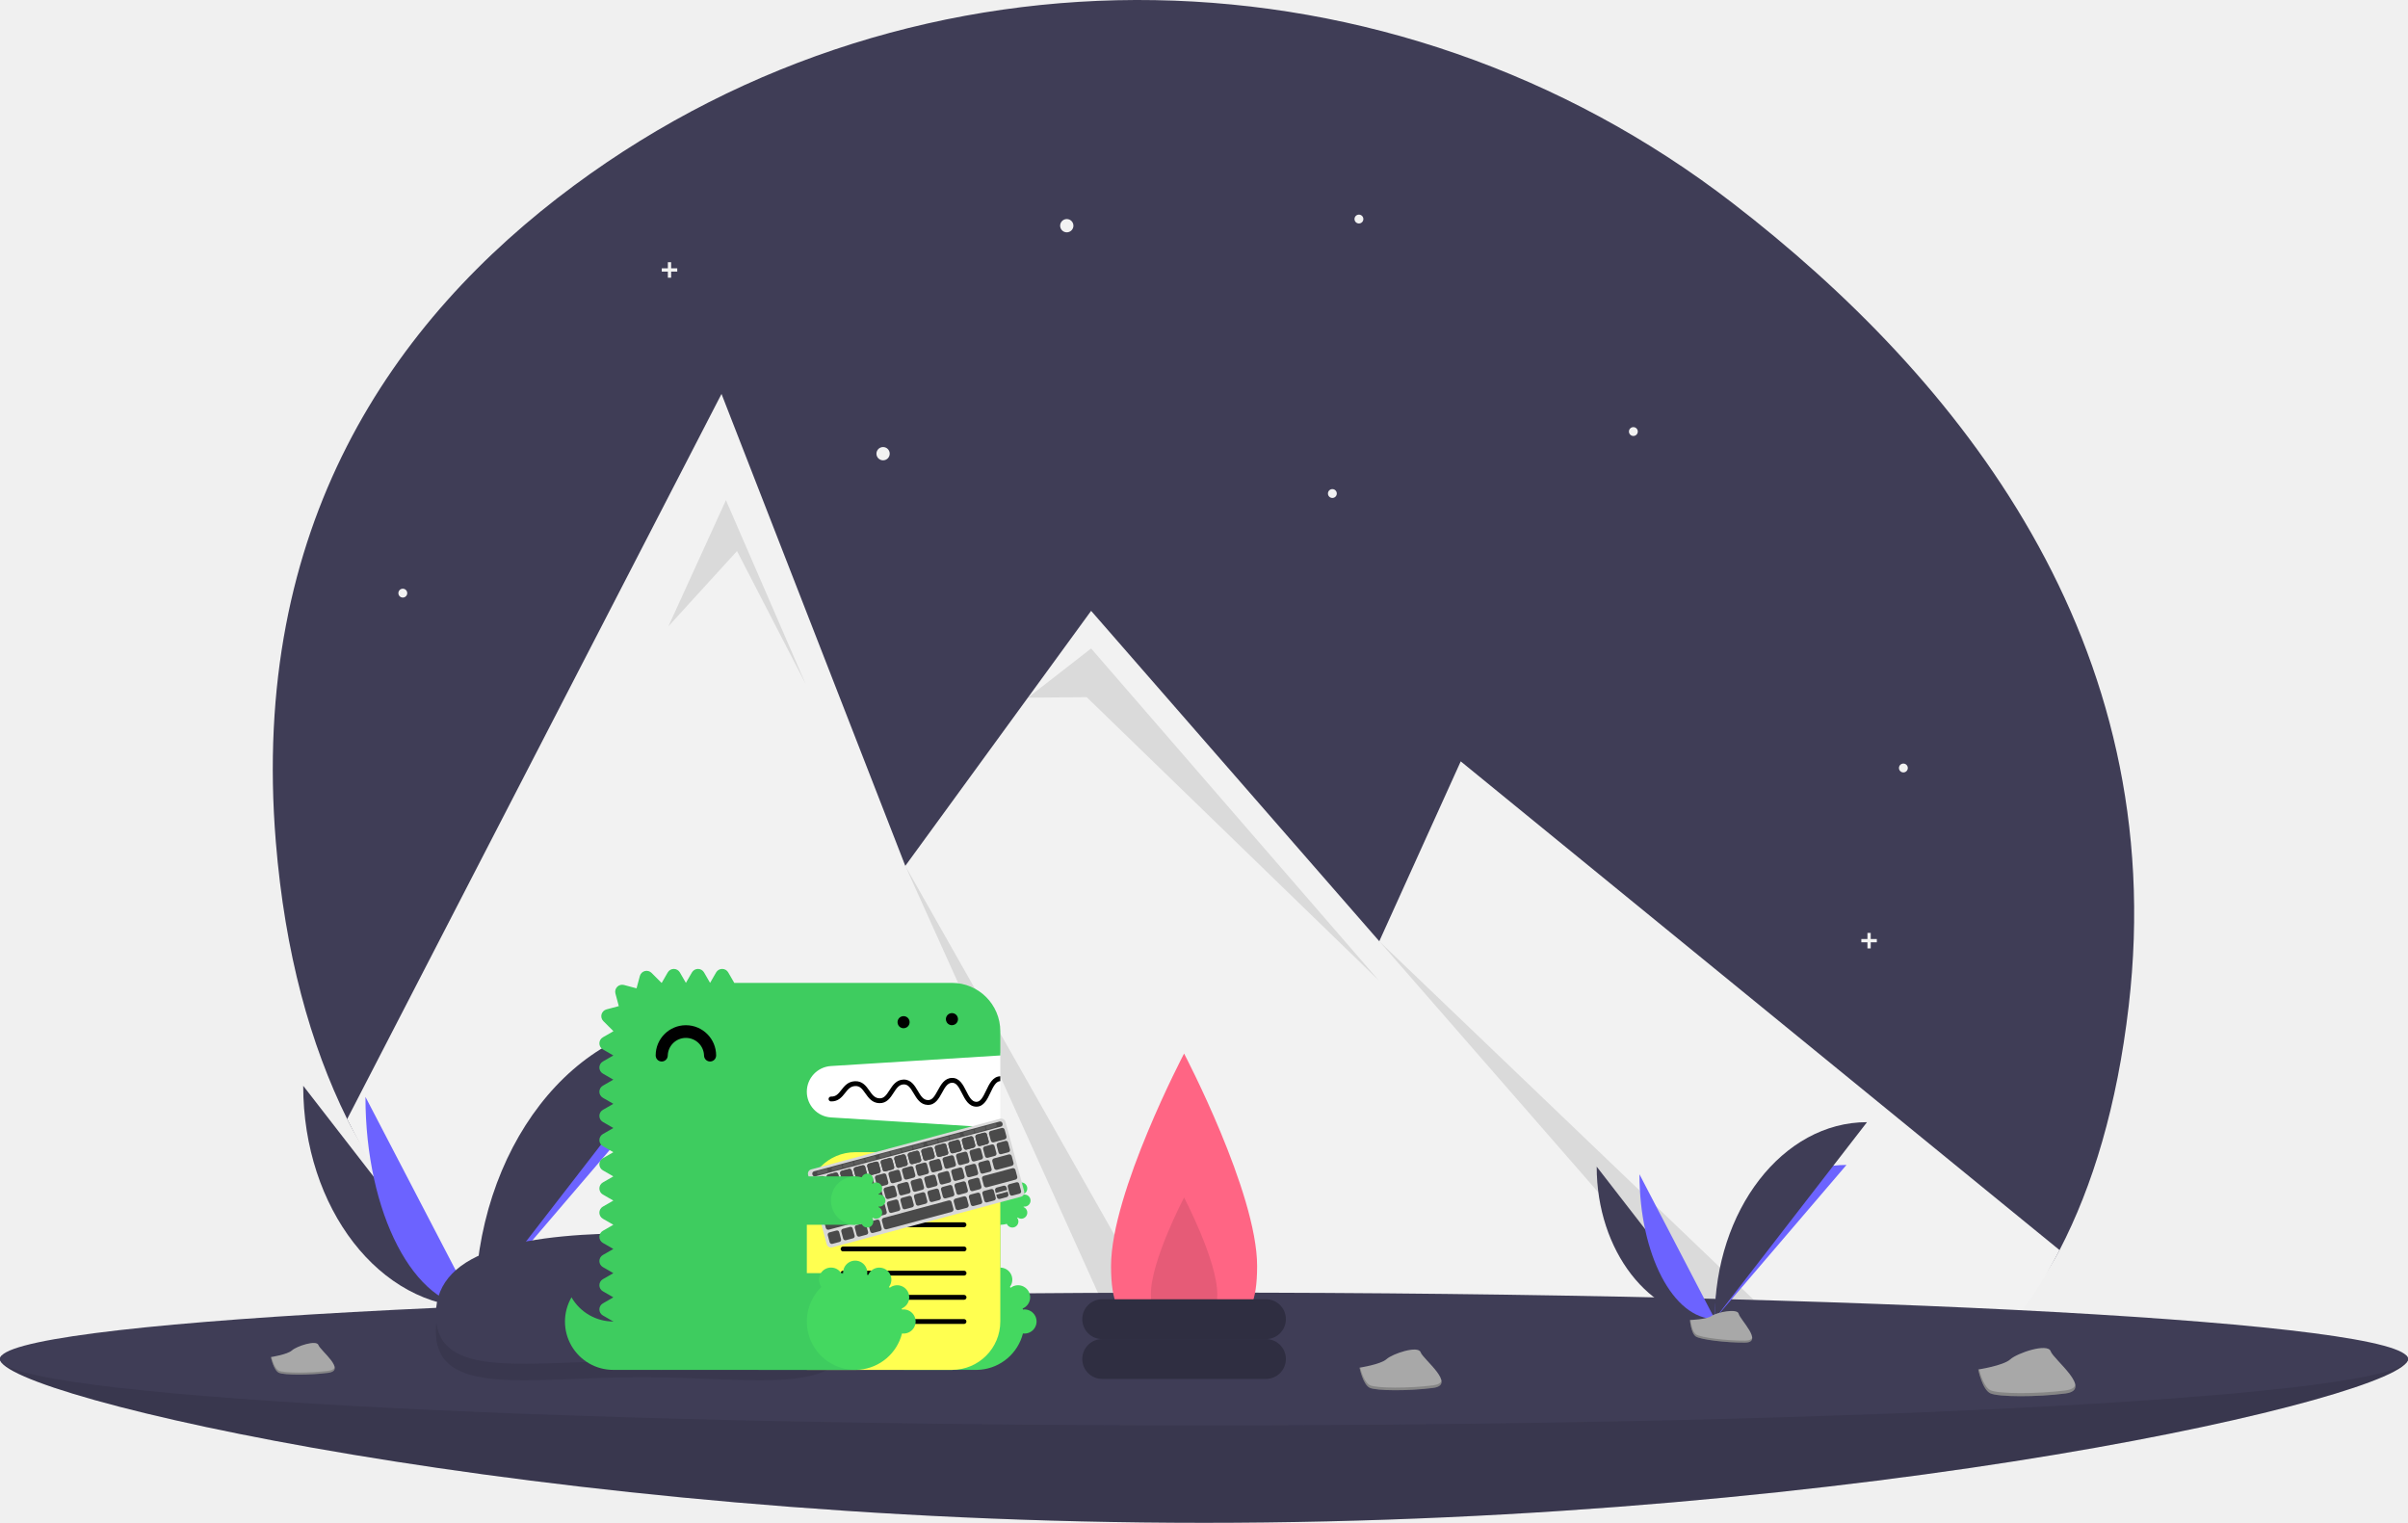
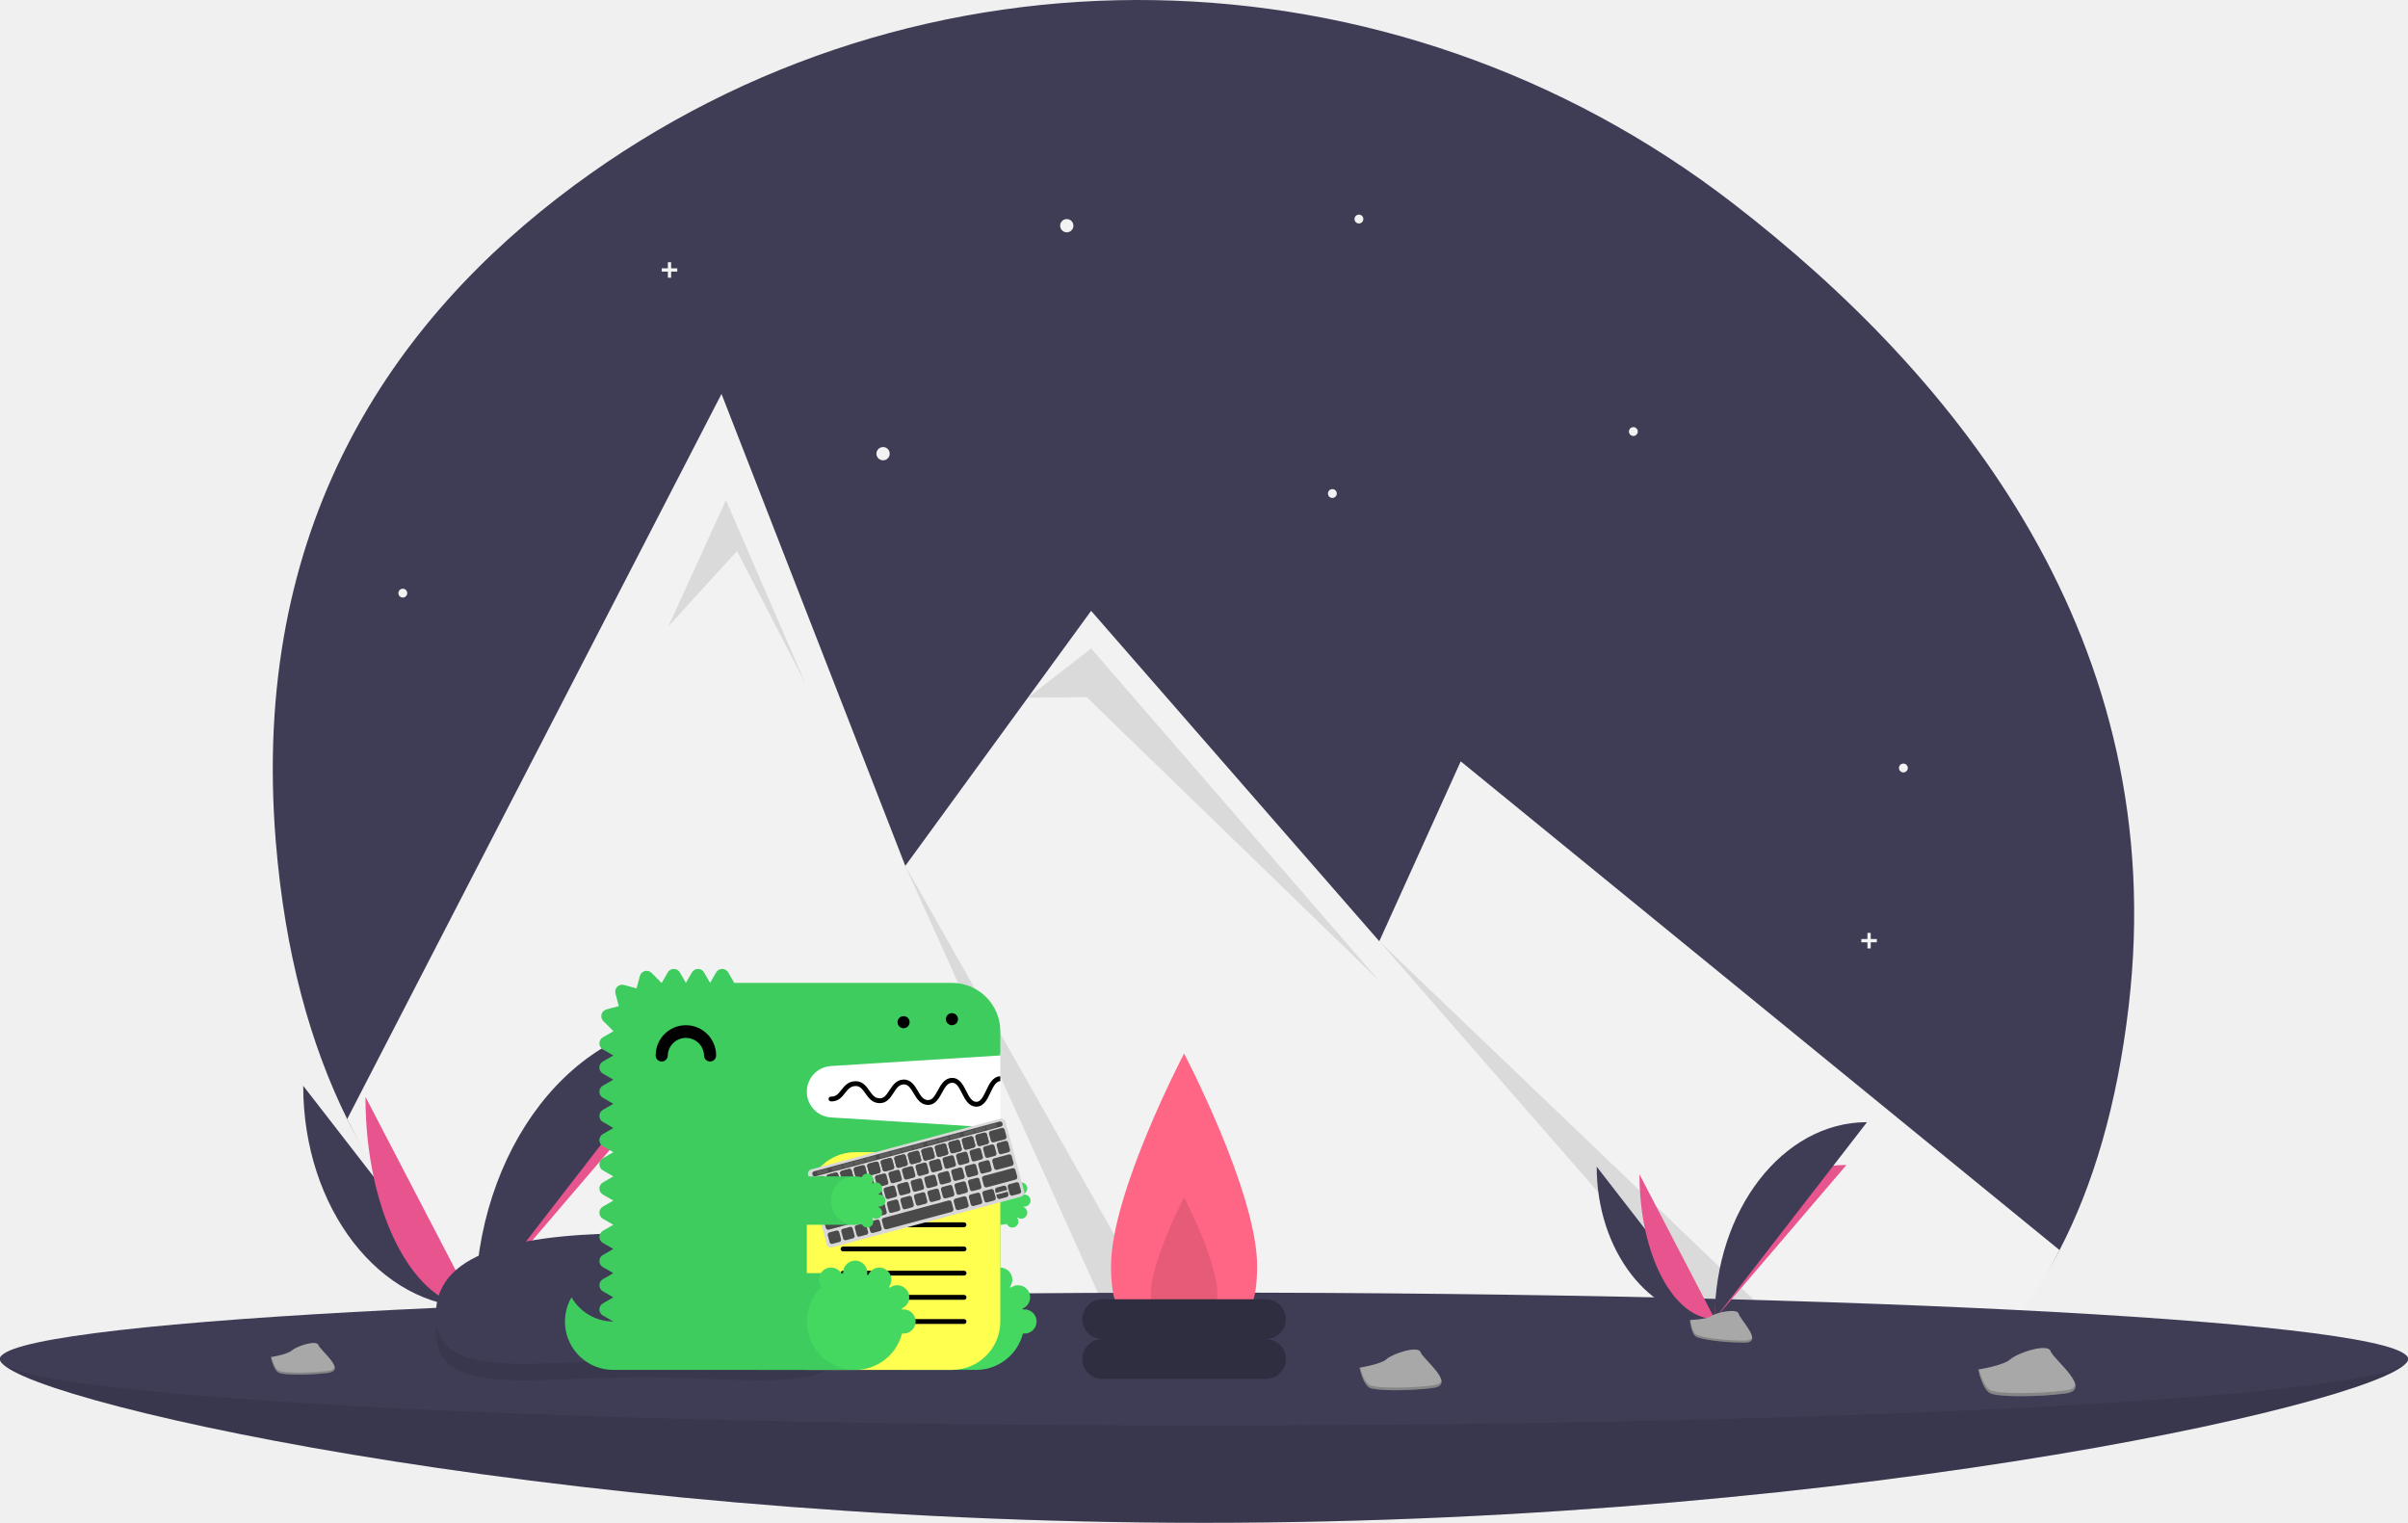
<svg xmlns="http://www.w3.org/2000/svg" width="1088" height="687.962" viewBox="0 0 1088 687.962">
  <g id="Group_12" data-name="Group 12" transform="translate(-57 -56)">
    <g id="Group_11" data-name="Group 11" transform="translate(57 56)">
      <path id="Path_83" data-name="Path 83" d="M1017.81,560.461c-5.27,45.15-16.22,81.4-31.25,110.31-20,38.52-54.21,54.04-84.77,70.28a193.275,193.275,0,0,1-27.46,11.94c-55.61,19.3-117.85,14.18-166.74,3.99a657.282,657.282,0,0,0-104.09-13.16q-14.97-.675-29.97-.67c-15.42.02-293.07,5.29-360.67-131.57-16.69-33.76-28.13-75-32.24-125.27-11.63-142.12,52.29-235.46,134.74-296.47,155.97-115.41,369.76-110.57,523.43,7.88C941.15,276.621,1036.99,396.031,1017.81,560.461Z" transform="translate(-56 -106.019)" fill="#3f3d56" />
      <path id="Path_84" data-name="Path 84" d="M986.56,670.771c-20,38.52-47.21,64.04-77.77,80.28a193.272,193.272,0,0,1-27.46,11.94c-55.61,19.3-117.85,14.18-166.74,3.99a657.3,657.3,0,0,0-104.09-13.16q-14.97-.675-29.97-.67-23.13.03-46.25,1.72c-100.17,7.36-253.82-6.43-321.42-143.29L382,283.981,444.95,445.6l20.09,51.59,55.37-75.98L549,381.981l130.2,149.27,36.8-81.27L970.78,657.9l14.21,11.59Z" transform="translate(-56 -106.019)" fill="#f2f2f2" />
      <path id="Path_85" data-name="Path 85" d="M302,282.962l26-57,36,83-31-60Z" opacity="0.1" />
      <path id="Path_86" data-name="Path 86" d="M610.5,753.821q-14.97-.675-29.97-.67L465.04,497.191Z" transform="translate(-56 -106.019)" opacity="0.1" />
      <path id="Path_87" data-name="Path 87" d="M464.411,315.191,493,292.962l130,150-132-128Z" opacity="0.1" />
      <path id="Path_88" data-name="Path 88" d="M908.79,751.051a193.265,193.265,0,0,1-27.46,11.94L679.2,531.251Z" transform="translate(-56 -106.019)" opacity="0.1" />
      <circle id="Ellipse_11" data-name="Ellipse 11" cx="3" cy="3" r="3" transform="translate(479 98.962)" fill="#f2f2f2" />
      <circle id="Ellipse_12" data-name="Ellipse 12" cx="3" cy="3" r="3" transform="translate(396 201.962)" fill="#f2f2f2" />
      <circle id="Ellipse_13" data-name="Ellipse 13" cx="2" cy="2" r="2" transform="translate(600 220.962)" fill="#f2f2f2" />
      <circle id="Ellipse_14" data-name="Ellipse 14" cx="2" cy="2" r="2" transform="translate(180 265.962)" fill="#f2f2f2" />
      <circle id="Ellipse_15" data-name="Ellipse 15" cx="2" cy="2" r="2" transform="translate(612 96.962)" fill="#f2f2f2" />
      <circle id="Ellipse_16" data-name="Ellipse 16" cx="2" cy="2" r="2" transform="translate(736 192.962)" fill="#f2f2f2" />
      <circle id="Ellipse_17" data-name="Ellipse 17" cx="2" cy="2" r="2" transform="translate(858 344.962)" fill="#f2f2f2" />
      <path id="Path_89" data-name="Path 89" d="M306,121.222h-2.76v-2.76h-1.48v2.76H299V122.7h2.76v2.759h1.48V122.7H306Z" fill="#f2f2f2" />
      <path id="Path_90" data-name="Path 90" d="M848,424.222h-2.76v-2.76h-1.48v2.76H841V425.7h2.76v2.759h1.48V425.7H848Z" fill="#f2f2f2" />
      <path id="Path_91" data-name="Path 91" d="M1144,719.981c0,16.569-243.557,74-544,74s-544-57.431-544-74,243.557,14,544,14S1144,703.413,1144,719.981Z" transform="translate(-56 -106.019)" fill="#3f3d56" />
      <path id="Path_92" data-name="Path 92" d="M1144,719.981c0,16.569-243.557,74-544,74s-544-57.431-544-74,243.557,14,544,14S1144,703.413,1144,719.981Z" transform="translate(-56 -106.019)" opacity="0.1" />
      <ellipse id="Ellipse_18" data-name="Ellipse 18" cx="544" cy="30" rx="544" ry="30" transform="translate(0 583.962)" fill="#3f3d56" />
      <path id="Path_93" data-name="Path 93" d="M624,677.981c0,33.137-14.775,24-33,24s-33,9.137-33-24,33-96,33-96S624,644.844,624,677.981Z" transform="translate(-56 -106.019)" fill="#ff6584" />
      <path id="Path_94" data-name="Path 94" d="M606,690.66c0,15.062-6.716,10.909-15,10.909s-15,4.153-15-10.909,15-43.636,15-43.636S606,675.6,606,690.66Z" transform="translate(-56 -106.019)" opacity="0.1" />
      <rect id="Rectangle_97" data-name="Rectangle 97" width="92" height="18" rx="9" transform="translate(489 604.962)" fill="#2f2e41" />
      <rect id="Rectangle_98" data-name="Rectangle 98" width="92" height="18" rx="9" transform="translate(489 586.962)" fill="#2f2e41" />
      <path id="Path_95" data-name="Path 95" d="M193,596.547c0,55.343,34.719,100.126,77.626,100.126" transform="translate(-56 -106.019)" fill="#3f3d56" />
-       <path id="Path_96" data-name="Path 96" d="M270.626,696.673c0-55.965,38.745-101.251,86.626-101.251" transform="translate(-56 -106.019)" fill="#6c63ff" />
-       <path id="Path_97" data-name="Path 97" d="M221.125,601.564c0,52.57,22.14,95.109,49.5,95.109" transform="translate(-56 -106.019)" fill="#6c63ff" />
+       <path id="Path_96" data-name="Path 96" d="M270.626,696.673c0-55.965,38.745-101.251,86.626-101.251" transform="translate(-56 -106.019)" fill="#e8548d" />
+       <path id="Path_97" data-name="Path 97" d="M221.125,601.564c0,52.57,22.14,95.109,49.5,95.109" transform="translate(-56 -106.019)" fill="#e8548d" />
      <path id="Path_98" data-name="Path 98" d="M270.626,696.673c0-71.511,44.783-129.377,100.126-129.377" transform="translate(-56 -106.019)" fill="#3f3d56" />
      <path id="Path_99" data-name="Path 99" d="M254.3,697.379s11.009-.339,14.326-2.7,16.934-5.183,17.757-1.395,16.544,18.844,4.115,18.945-28.879-1.936-32.19-3.953S254.3,697.379,254.3,697.379Z" transform="translate(-56 -106.019)" fill="#a8a8a8" />
      <path id="Path_100" data-name="Path 100" d="M290.716,710.909c-12.429.1-28.879-1.936-32.19-3.953-2.522-1.536-3.527-7.048-3.863-9.591l-.368.014s.7,8.879,4.009,10.9,19.761,4.053,32.19,3.953c3.588-.029,4.827-1.305,4.759-3.2C294.755,710.174,293.386,710.887,290.716,710.909Z" transform="translate(-56 -106.019)" opacity="0.2" />
      <path id="Path_101" data-name="Path 101" d="M777.429,633.081c0,38.029,23.857,68.8,53.341,68.8" transform="translate(-56 -106.019)" fill="#3f3d56" />
-       <path id="Path_102" data-name="Path 102" d="M830.769,701.882c0-38.456,26.623-69.575,59.525-69.575" transform="translate(-56 -106.019)" fill="#6c63ff" />
-       <path id="Path_103" data-name="Path 103" d="M796.755,636.528c0,36.124,15.213,65.354,34.014,65.354" transform="translate(-56 -106.019)" fill="#6c63ff" />
+       <path id="Path_102" data-name="Path 102" d="M830.769,701.882c0-38.456,26.623-69.575,59.525-69.575" transform="translate(-56 -106.019)" fill="#e8548d" />
+       <path id="Path_103" data-name="Path 103" d="M796.755,636.528c0,36.124,15.213,65.354,34.014,65.354" transform="translate(-56 -106.019)" fill="#e8548d" />
      <path id="Path_104" data-name="Path 104" d="M830.769,701.882c0-49.139,30.773-88.9,68.8-88.9" transform="translate(-56 -106.019)" fill="#3f3d56" />
      <path id="Path_105" data-name="Path 105" d="M819.548,702.367s7.565-.233,9.844-1.856,11.636-3.562,12.2-.958,11.368,12.949,2.828,13.018-19.844-1.33-22.119-2.716S819.548,702.367,819.548,702.367Z" transform="translate(-56 -106.019)" fill="#a8a8a8" />
      <path id="Path_106" data-name="Path 106" d="M844.574,711.664c-8.54.069-19.844-1.33-22.119-2.716-1.733-1.056-2.423-4.843-2.654-6.59l-.253.01s.479,6.1,2.755,7.487,13.579,2.785,22.119,2.716c2.465-.02,3.317-.9,3.27-2.2C847.349,711.159,846.409,711.649,844.574,711.664Z" transform="translate(-56 -106.019)" opacity="0.2" />
      <path id="Path_107" data-name="Path 107" d="M949.813,724.718s11.36-1.729,14.5-4.591,16.89-7.488,18.217-3.667,19.494,17.447,6.633,19.107-30.153,1.609-33.835-.065S949.813,724.718,949.813,724.718Z" transform="translate(-56 -106.019)" fill="#a8a8a8" />
      <path id="Path_108" data-name="Path 108" d="M989.228,734.173c-12.86,1.659-30.153,1.609-33.835-.065-2.8-1.275-4.535-6.858-5.2-9.45l-.379.061s1.833,9.109,5.516,10.783,20.975,1.725,33.835.065c3.712-.479,4.836-1.956,4.529-3.906C993.319,732.907,991.991,733.817,989.228,734.173Z" transform="translate(-56 -106.019)" opacity="0.2" />
      <path id="Path_109" data-name="Path 109" d="M670.26,723.9s9.587-1.459,12.237-3.875,14.255-6.32,15.374-3.095,16.452,14.725,5.6,16.125-25.448,1.358-28.555-.055S670.26,723.9,670.26,723.9Z" transform="translate(-56 -106.019)" fill="#a8a8a8" />
      <path id="Path_110" data-name="Path 110" d="M703.524,731.875c-10.853,1.4-25.448,1.358-28.555-.055-2.367-1.076-3.827-5.788-4.39-7.976l-.32.051s1.547,7.687,4.655,9.1,17.7,1.456,28.555.055c3.133-.4,4.081-1.651,3.822-3.3C706.977,730.807,705.856,731.575,703.524,731.875Z" transform="translate(-56 -106.019)" opacity="0.2" />
      <path id="Path_111" data-name="Path 111" d="M178.389,719.109s7.463-1.136,9.527-3.016,11.1-4.92,11.969-2.409,12.808,11.463,4.358,12.553-19.811,1.057-22.23-.043S178.389,719.109,178.389,719.109Z" transform="translate(-56 -106.019)" fill="#a8a8a8" />
      <path id="Path_112" data-name="Path 112" d="M204.285,725.321c-8.449,1.09-19.811,1.057-22.23-.043-1.842-.838-2.979-4.506-3.417-6.209l-.249.04s1.2,5.984,3.624,7.085,13.781,1.133,22.23.043c2.439-.315,3.177-1.285,2.976-2.566C206.973,724.489,206.1,725.087,204.285,725.321Z" transform="translate(-56 -106.019)" opacity="0.2" />
      <path id="Path_113" data-name="Path 113" d="M439.7,707.337c0,30.22-42.124,20.873-93.7,20.873s-93.074,9.347-93.074-20.873,42.118-36.793,93.694-36.793S439.7,677.117,439.7,707.337Z" transform="translate(-56 -106.019)" opacity="0.1" />
      <path id="Path_114" data-name="Path 114" d="M439.7,699.9c0,30.22-42.124,20.873-93.7,20.873s-93.074,9.347-93.074-20.873S295.04,663.1,346.616,663.1,439.7,669.676,439.7,699.9Z" transform="translate(-56 -106.019)" fill="#3f3d56" />
    </g>
    <g id="docusaurus_keytar" transform="translate(312.271 493.733)">
      <path id="Path_40" data-name="Path 40" d="M99,52h91.791V89.153H99Z" transform="translate(5.904 -14.001)" fill="#fff" fill-rule="evenodd" />
      <path id="Path_41" data-name="Path 41" d="M24.855,163.927A21.828,21.828,0,0,1,5.947,153a21.829,21.829,0,0,0,18.908,32.782H46.71V163.927Z" transform="translate(-3 -4.634)" fill="#3ecc5f" fill-rule="evenodd" />
      <path id="Path_42" data-name="Path 42" d="M121.861,61.1l76.514-4.782V45.39A21.854,21.854,0,0,0,176.52,23.535H78.173L75.441,18.8a3.154,3.154,0,0,0-5.464,0l-2.732,4.732L64.513,18.8a3.154,3.154,0,0,0-5.464,0l-2.732,4.732L53.586,18.8a3.154,3.154,0,0,0-5.464,0L45.39,23.535c-.024,0-.046,0-.071,0l-4.526-4.525a3.153,3.153,0,0,0-5.276,1.414l-1.5,5.577-5.674-1.521a3.154,3.154,0,0,0-3.863,3.864L26,34.023l-5.575,1.494a3.155,3.155,0,0,0-1.416,5.278l4.526,4.526c0,.023,0,.046,0,.07L18.8,48.122a3.154,3.154,0,0,0,0,5.464l4.732,2.732L18.8,59.05a3.154,3.154,0,0,0,0,5.464l4.732,2.732L18.8,69.977a3.154,3.154,0,0,0,0,5.464l4.732,2.732L18.8,80.9a3.154,3.154,0,0,0,0,5.464L23.535,89.1,18.8,91.832a3.154,3.154,0,0,0,0,5.464l4.732,2.732L18.8,102.76a3.154,3.154,0,0,0,0,5.464l4.732,2.732L18.8,113.687a3.154,3.154,0,0,0,0,5.464l4.732,2.732L18.8,124.615a3.154,3.154,0,0,0,0,5.464l4.732,2.732L18.8,135.542a3.154,3.154,0,0,0,0,5.464l4.732,2.732L18.8,146.469a3.154,3.154,0,0,0,0,5.464l4.732,2.732L18.8,157.4a3.154,3.154,0,0,0,0,5.464l4.732,2.732L18.8,168.324a3.154,3.154,0,0,0,0,5.464l4.732,2.732A21.854,21.854,0,0,0,45.39,198.375H176.52a21.854,21.854,0,0,0,21.855-21.855V89.1l-76.514-4.782a11.632,11.632,0,0,1,0-23.219" transform="translate(-1.681 -17.226)" fill="#3ecc5f" fill-rule="evenodd" />
      <path id="Path_43" data-name="Path 43" d="M143,186.71h32.782V143H143Z" transform="translate(9.984 -5.561)" fill="#3ecc5f" fill-rule="evenodd" />
      <path id="Path_44" data-name="Path 44" d="M196.71,159.855a5.438,5.438,0,0,0-.7.07c-.042-.164-.081-.329-.127-.493a5.457,5.457,0,1,0-5.4-9.372q-.181-.185-.366-.367a5.454,5.454,0,1,0-9.384-5.4c-.162-.046-.325-.084-.486-.126a5.467,5.467,0,1,0-10.788,0c-.162.042-.325.08-.486.126a5.457,5.457,0,1,0-9.384,5.4,21.843,21.843,0,1,0,36.421,21.02,5.452,5.452,0,1,0,.7-10.858" transform="translate(10.912 -6.025)" fill="#44d860" fill-rule="evenodd" />
      <path id="Path_45" data-name="Path 45" d="M153,124.855h32.782V103H153Z" transform="translate(10.912 -9.271)" fill="#3ecc5f" fill-rule="evenodd" />
      <path id="Path_46" data-name="Path 46" d="M194.855,116.765a2.732,2.732,0,1,0,0-5.464,2.811,2.811,0,0,0-.349.035c-.022-.082-.04-.164-.063-.246a2.733,2.733,0,0,0-1.052-5.253,2.7,2.7,0,0,0-1.648.566q-.09-.093-.184-.184a2.7,2.7,0,0,0,.553-1.633,2.732,2.732,0,0,0-5.245-1.07,10.928,10.928,0,1,0,0,21.031,2.732,2.732,0,0,0,5.245-1.07,2.7,2.7,0,0,0-.553-1.633q.093-.09.184-.184a2.7,2.7,0,0,0,1.648.566,2.732,2.732,0,0,0,1.052-5.253c.023-.081.042-.164.063-.246a2.814,2.814,0,0,0,.349.035" transform="translate(12.767 -9.377)" fill="#44d860" fill-rule="evenodd" />
      <path id="Path_47" data-name="Path 47" d="M65.087,56.891a2.732,2.732,0,0,1-2.732-2.732,8.2,8.2,0,0,0-16.391,0,2.732,2.732,0,0,1-5.464,0,13.659,13.659,0,0,1,27.319,0,2.732,2.732,0,0,1-2.732,2.732" transform="translate(0.478 -15.068)" fill-rule="evenodd" />
      <path id="Path_48" data-name="Path 48" d="M103,191.347h65.565a21.854,21.854,0,0,0,21.855-21.855V93H124.855A21.854,21.854,0,0,0,103,114.855Z" transform="translate(6.275 -10.199)" fill="#ffff50" fill-rule="evenodd" />
      <path id="Path_49" data-name="Path 49" d="M173.216,129.787H118.535a1.093,1.093,0,1,1,0-2.185h54.681a1.093,1.093,0,0,1,0,2.185m0,21.855H118.535a1.093,1.093,0,1,1,0-2.186h54.681a1.093,1.093,0,0,1,0,2.186m0,21.855H118.535a1.093,1.093,0,1,1,0-2.185h54.681a1.093,1.093,0,0,1,0,2.185m0-54.434H118.535a1.093,1.093,0,1,1,0-2.185h54.681a1.093,1.093,0,0,1,0,2.185m0,21.652H118.535a1.093,1.093,0,1,1,0-2.186h54.681a1.093,1.093,0,0,1,0,2.186m0,21.855H118.535a1.093,1.093,0,1,1,0-2.186h54.681a1.093,1.093,0,0,1,0,2.186M189.585,61.611c-.013,0-.024-.007-.037-.005-3.377.115-4.974,3.492-6.384,6.472-1.471,3.114-2.608,5.139-4.473,5.078-2.064-.074-3.244-2.406-4.494-4.874-1.436-2.835-3.075-6.049-6.516-5.929-3.329.114-4.932,3.053-6.346,5.646-1.5,2.762-2.529,4.442-4.5,4.364-2.106-.076-3.225-1.972-4.52-4.167-1.444-2.443-3.112-5.191-6.487-5.1-3.272.113-4.879,2.606-6.3,4.808-1.5,2.328-2.552,3.746-4.551,3.662-2.156-.076-3.27-1.65-4.558-3.472-1.447-2.047-3.077-4.363-6.442-4.251-3.2.109-4.807,2.153-6.224,3.954-1.346,1.709-2.4,3.062-4.621,2.977a1.093,1.093,0,0,0-.079,2.186c3.3.11,4.967-1.967,6.417-3.81,1.286-1.635,2.4-3.045,4.582-3.12,2.1-.09,3.091,1.218,4.584,3.327,1.417,2,3.026,4.277,6.263,4.394,3.391.114,5.022-2.42,6.467-4.663,1.292-2,2.406-3.734,4.535-3.807,1.959-.073,3.026,1.475,4.529,4.022,1.417,2.4,3.023,5.121,6.324,5.241,3.415.118,5.064-2.863,6.5-5.5,1.245-2.282,2.419-4.437,4.5-4.509,1.959-.046,2.981,1.743,4.492,4.732,1.412,2.79,3.013,5.95,6.365,6.071l.185,0c3.348,0,4.937-3.36,6.343-6.331,1.245-2.634,2.423-5.114,4.444-5.216Z" transform="translate(7.109 -13.11)" fill-rule="evenodd" />
      <path id="Path_50" data-name="Path 50" d="M83,186.71h43.71V143H83Z" transform="translate(4.42 -5.561)" fill="#3ecc5f" fill-rule="evenodd" />
      <g id="Group_8" data-name="Group 8" transform="matrix(0.966, -0.259, 0.259, 0.966, 109.327, 91.085)">
        <rect id="Rectangle_3" data-name="Rectangle 3" width="92.361" height="36.462" rx="2" transform="translate(0 0)" fill="#d8d8d8" />
        <g id="Group_2" data-name="Group 2" transform="translate(1.531 23.03)">
          <rect id="Rectangle_4" data-name="Rectangle 4" width="5.336" height="5.336" rx="1" transform="translate(16.797 0)" fill="#4a4a4a" />
          <rect id="Rectangle_5" data-name="Rectangle 5" width="5.336" height="5.336" rx="1" transform="translate(23.12 0)" fill="#4a4a4a" />
          <rect id="Rectangle_6" data-name="Rectangle 6" width="5.336" height="5.336" rx="1" transform="translate(29.444 0)" fill="#4a4a4a" />
          <rect id="Rectangle_7" data-name="Rectangle 7" width="5.336" height="5.336" rx="1" transform="translate(35.768 0)" fill="#4a4a4a" />
          <rect id="Rectangle_8" data-name="Rectangle 8" width="5.336" height="5.336" rx="1" transform="translate(42.091 0)" fill="#4a4a4a" />
          <rect id="Rectangle_9" data-name="Rectangle 9" width="5.336" height="5.336" rx="1" transform="translate(48.415 0)" fill="#4a4a4a" />
          <rect id="Rectangle_10" data-name="Rectangle 10" width="5.336" height="5.336" rx="1" transform="translate(54.739 0)" fill="#4a4a4a" />
          <rect id="Rectangle_11" data-name="Rectangle 11" width="5.336" height="5.336" rx="1" transform="translate(61.063 0)" fill="#4a4a4a" />
          <rect id="Rectangle_12" data-name="Rectangle 12" width="5.336" height="5.336" rx="1" transform="translate(67.386 0)" fill="#4a4a4a" />
          <path id="Path_51" data-name="Path 51" d="M1.093,0H14.518a1.093,1.093,0,0,1,1.093,1.093V4.243a1.093,1.093,0,0,1-1.093,1.093H1.093A1.093,1.093,0,0,1,0,4.243V1.093A1.093,1.093,0,0,1,1.093,0ZM75,0H88.426a1.093,1.093,0,0,1,1.093,1.093V4.243a1.093,1.093,0,0,1-1.093,1.093H75a1.093,1.093,0,0,1-1.093-1.093V1.093A1.093,1.093,0,0,1,75,0Z" transform="translate(0 0)" fill="#4a4a4a" fill-rule="evenodd" />
        </g>
        <g id="Group_3" data-name="Group 3" transform="translate(1.531 10.261)">
          <path id="Path_52" data-name="Path 52" d="M1.093,0H6.218A1.093,1.093,0,0,1,7.31,1.093V4.242A1.093,1.093,0,0,1,6.218,5.335H1.093A1.093,1.093,0,0,1,0,4.242V1.093A1.093,1.093,0,0,1,1.093,0Z" transform="translate(0 0)" fill="#4a4a4a" fill-rule="evenodd" />
          <rect id="Rectangle_13" data-name="Rectangle 13" width="5.336" height="5.336" rx="1" transform="translate(8.299 0)" fill="#4a4a4a" />
          <rect id="Rectangle_14" data-name="Rectangle 14" width="5.336" height="5.336" rx="1" transform="translate(14.623 0)" fill="#4a4a4a" />
          <rect id="Rectangle_15" data-name="Rectangle 15" width="5.336" height="5.336" rx="1" transform="translate(20.947 0)" fill="#4a4a4a" />
          <rect id="Rectangle_16" data-name="Rectangle 16" width="5.336" height="5.336" rx="1" transform="translate(27.271 0)" fill="#4a4a4a" />
          <rect id="Rectangle_17" data-name="Rectangle 17" width="5.336" height="5.336" rx="1" transform="translate(33.594 0)" fill="#4a4a4a" />
          <rect id="Rectangle_18" data-name="Rectangle 18" width="5.336" height="5.336" rx="1" transform="translate(39.918 0)" fill="#4a4a4a" />
          <rect id="Rectangle_19" data-name="Rectangle 19" width="5.336" height="5.336" rx="1" transform="translate(46.242 0)" fill="#4a4a4a" />
          <rect id="Rectangle_20" data-name="Rectangle 20" width="5.336" height="5.336" rx="1" transform="translate(52.565 0)" fill="#4a4a4a" />
          <rect id="Rectangle_21" data-name="Rectangle 21" width="5.336" height="5.336" rx="1" transform="translate(58.888 0)" fill="#4a4a4a" />
          <rect id="Rectangle_22" data-name="Rectangle 22" width="5.336" height="5.336" rx="1" transform="translate(65.212 0)" fill="#4a4a4a" />
          <rect id="Rectangle_23" data-name="Rectangle 23" width="5.336" height="5.336" rx="1" transform="translate(71.536 0)" fill="#4a4a4a" />
          <rect id="Rectangle_24" data-name="Rectangle 24" width="5.336" height="5.336" rx="1" transform="translate(77.859 0)" fill="#4a4a4a" />
          <rect id="Rectangle_25" data-name="Rectangle 25" width="5.336" height="5.336" rx="1" transform="translate(84.183 0)" fill="#4a4a4a" />
        </g>
        <g id="Group_4" data-name="Group 4" transform="translate(91.05 9.546) rotate(180)">
          <path id="Path_53" data-name="Path 53" d="M1.093,0H6.219A1.093,1.093,0,0,1,7.312,1.093v3.15A1.093,1.093,0,0,1,6.219,5.336H1.093A1.093,1.093,0,0,1,0,4.243V1.093A1.093,1.093,0,0,1,1.093,0Z" transform="translate(0 0)" fill="#4a4a4a" fill-rule="evenodd" />
          <rect id="Rectangle_26" data-name="Rectangle 26" width="5.336" height="5.336" rx="1" transform="translate(8.299 0)" fill="#4a4a4a" />
          <rect id="Rectangle_27" data-name="Rectangle 27" width="5.336" height="5.336" rx="1" transform="translate(14.623 0)" fill="#4a4a4a" />
          <rect id="Rectangle_28" data-name="Rectangle 28" width="5.336" height="5.336" rx="1" transform="translate(20.947 0)" fill="#4a4a4a" />
          <rect id="Rectangle_29" data-name="Rectangle 29" width="5.336" height="5.336" rx="1" transform="translate(27.271 0)" fill="#4a4a4a" />
          <rect id="Rectangle_30" data-name="Rectangle 30" width="5.336" height="5.336" rx="1" transform="translate(33.594 0)" fill="#4a4a4a" />
          <rect id="Rectangle_31" data-name="Rectangle 31" width="5.336" height="5.336" rx="1" transform="translate(39.918 0)" fill="#4a4a4a" />
          <rect id="Rectangle_32" data-name="Rectangle 32" width="5.336" height="5.336" rx="1" transform="translate(46.242 0)" fill="#4a4a4a" />
          <rect id="Rectangle_33" data-name="Rectangle 33" width="5.336" height="5.336" rx="1" transform="translate(52.565 0)" fill="#4a4a4a" />
          <rect id="Rectangle_34" data-name="Rectangle 34" width="5.336" height="5.336" rx="1" transform="translate(58.889 0)" fill="#4a4a4a" />
          <rect id="Rectangle_35" data-name="Rectangle 35" width="5.336" height="5.336" rx="1" transform="translate(65.213 0)" fill="#4a4a4a" />
          <rect id="Rectangle_36" data-name="Rectangle 36" width="5.336" height="5.336" rx="1" transform="translate(71.537 0)" fill="#4a4a4a" />
          <rect id="Rectangle_37" data-name="Rectangle 37" width="5.336" height="5.336" rx="1" transform="translate(77.86 0)" fill="#4a4a4a" />
          <rect id="Rectangle_38" data-name="Rectangle 38" width="5.336" height="5.336" rx="1" transform="translate(84.183 0)" fill="#4a4a4a" />
          <rect id="Rectangle_39" data-name="Rectangle 39" width="5.336" height="5.336" rx="1" transform="translate(8.299 0)" fill="#4a4a4a" />
          <rect id="Rectangle_40" data-name="Rectangle 40" width="5.336" height="5.336" rx="1" transform="translate(14.623 0)" fill="#4a4a4a" />
          <rect id="Rectangle_41" data-name="Rectangle 41" width="5.336" height="5.336" rx="1" transform="translate(20.947 0)" fill="#4a4a4a" />
          <rect id="Rectangle_42" data-name="Rectangle 42" width="5.336" height="5.336" rx="1" transform="translate(27.271 0)" fill="#4a4a4a" />
          <rect id="Rectangle_43" data-name="Rectangle 43" width="5.336" height="5.336" rx="1" transform="translate(33.594 0)" fill="#4a4a4a" />
          <rect id="Rectangle_44" data-name="Rectangle 44" width="5.336" height="5.336" rx="1" transform="translate(39.918 0)" fill="#4a4a4a" />
          <rect id="Rectangle_45" data-name="Rectangle 45" width="5.336" height="5.336" rx="1" transform="translate(46.242 0)" fill="#4a4a4a" />
          <rect id="Rectangle_46" data-name="Rectangle 46" width="5.336" height="5.336" rx="1" transform="translate(52.565 0)" fill="#4a4a4a" />
          <rect id="Rectangle_47" data-name="Rectangle 47" width="5.336" height="5.336" rx="1" transform="translate(58.889 0)" fill="#4a4a4a" />
          <rect id="Rectangle_48" data-name="Rectangle 48" width="5.336" height="5.336" rx="1" transform="translate(65.213 0)" fill="#4a4a4a" />
          <rect id="Rectangle_49" data-name="Rectangle 49" width="5.336" height="5.336" rx="1" transform="translate(71.537 0)" fill="#4a4a4a" />
          <rect id="Rectangle_50" data-name="Rectangle 50" width="5.336" height="5.336" rx="1" transform="translate(77.86 0)" fill="#4a4a4a" />
          <rect id="Rectangle_51" data-name="Rectangle 51" width="5.336" height="5.336" rx="1" transform="translate(84.183 0)" fill="#4a4a4a" />
        </g>
        <g id="Group_6" data-name="Group 6" transform="translate(1.531 16.584)">
          <path id="Path_54" data-name="Path 54" d="M1.093,0h7.3A1.093,1.093,0,0,1,9.485,1.093v3.15A1.093,1.093,0,0,1,8.392,5.336h-7.3A1.093,1.093,0,0,1,0,4.243V1.094A1.093,1.093,0,0,1,1.093,0Z" transform="translate(0 0)" fill="#4a4a4a" fill-rule="evenodd" />
          <g id="Group_5" data-name="Group 5" transform="translate(10.671 0)">
            <rect id="Rectangle_52" data-name="Rectangle 52" width="5.336" height="5.336" rx="1" fill="#4a4a4a" />
            <rect id="Rectangle_53" data-name="Rectangle 53" width="5.336" height="5.336" rx="1" transform="translate(6.324 0)" fill="#4a4a4a" />
            <rect id="Rectangle_54" data-name="Rectangle 54" width="5.336" height="5.336" rx="1" transform="translate(12.647 0)" fill="#4a4a4a" />
            <rect id="Rectangle_55" data-name="Rectangle 55" width="5.336" height="5.336" rx="1" transform="translate(18.971 0)" fill="#4a4a4a" />
            <rect id="Rectangle_56" data-name="Rectangle 56" width="5.336" height="5.336" rx="1" transform="translate(25.295 0)" fill="#4a4a4a" />
            <rect id="Rectangle_57" data-name="Rectangle 57" width="5.336" height="5.336" rx="1" transform="translate(31.619 0)" fill="#4a4a4a" />
            <rect id="Rectangle_58" data-name="Rectangle 58" width="5.336" height="5.336" rx="1" transform="translate(37.942 0)" fill="#4a4a4a" />
            <rect id="Rectangle_59" data-name="Rectangle 59" width="5.336" height="5.336" rx="1" transform="translate(44.265 0)" fill="#4a4a4a" />
            <rect id="Rectangle_60" data-name="Rectangle 60" width="5.336" height="5.336" rx="1" transform="translate(50.589 0)" fill="#4a4a4a" />
            <rect id="Rectangle_61" data-name="Rectangle 61" width="5.336" height="5.336" rx="1" transform="translate(56.912 0)" fill="#4a4a4a" />
            <rect id="Rectangle_62" data-name="Rectangle 62" width="5.336" height="5.336" rx="1" transform="translate(63.236 0)" fill="#4a4a4a" />
          </g>
          <path id="Path_55" data-name="Path 55" d="M1.094,0H8A1.093,1.093,0,0,1,9.091,1.093v3.15A1.093,1.093,0,0,1,8,5.336H1.093A1.093,1.093,0,0,1,0,4.243V1.094A1.093,1.093,0,0,1,1.093,0Z" transform="translate(80.428 0)" fill="#4a4a4a" fill-rule="evenodd" />
        </g>
        <g id="Group_7" data-name="Group 7" transform="translate(1.531 29.627)">
          <rect id="Rectangle_63" data-name="Rectangle 63" width="5.336" height="5.336" rx="1" transform="translate(0 0)" fill="#4a4a4a" />
          <rect id="Rectangle_64" data-name="Rectangle 64" width="5.336" height="5.336" rx="1" transform="translate(6.324 0)" fill="#4a4a4a" />
          <rect id="Rectangle_65" data-name="Rectangle 65" width="5.336" height="5.336" rx="1" transform="translate(12.647 0)" fill="#4a4a4a" />
          <rect id="Rectangle_66" data-name="Rectangle 66" width="5.336" height="5.336" rx="1" transform="translate(18.971 0)" fill="#4a4a4a" />
          <path id="Path_56" data-name="Path 56" d="M1.093,0H31.515a1.093,1.093,0,0,1,1.093,1.093V4.244a1.093,1.093,0,0,1-1.093,1.093H1.093A1.093,1.093,0,0,1,0,4.244V1.093A1.093,1.093,0,0,1,1.093,0ZM34.687,0h3.942a1.093,1.093,0,0,1,1.093,1.093V4.244a1.093,1.093,0,0,1-1.093,1.093H34.687a1.093,1.093,0,0,1-1.093-1.093V1.093A1.093,1.093,0,0,1,34.687,0Z" transform="translate(25.294 0)" fill="#4a4a4a" fill-rule="evenodd" />
          <rect id="Rectangle_67" data-name="Rectangle 67" width="5.336" height="5.336" rx="1" transform="translate(66.003 0)" fill="#4a4a4a" />
          <rect id="Rectangle_68" data-name="Rectangle 68" width="5.336" height="5.336" rx="1" transform="translate(72.327 0)" fill="#4a4a4a" />
          <rect id="Rectangle_69" data-name="Rectangle 69" width="5.336" height="5.336" rx="1" transform="translate(84.183 0)" fill="#4a4a4a" />
          <path id="Path_57" data-name="Path 57" d="M5.336,0V1.18A1.093,1.093,0,0,1,4.243,2.273H1.093A1.093,1.093,0,0,1,0,1.18V0Z" transform="translate(83.59 2.273) rotate(180)" fill="#4a4a4a" />
          <path id="Path_58" data-name="Path 58" d="M5.336,0V1.18A1.093,1.093,0,0,1,4.243,2.273H1.093A1.093,1.093,0,0,1,0,1.18V0Z" transform="translate(78.255 3.063)" fill="#4a4a4a" />
        </g>
        <rect id="Rectangle_70" data-name="Rectangle 70" width="88.927" height="2.371" rx="1.085" transform="translate(1.925 1.17)" fill="#4a4a4a" />
        <rect id="Rectangle_71" data-name="Rectangle 71" width="4.986" height="1.581" rx="0.723" transform="translate(4.1 1.566)" fill="#d8d8d8" opacity="0.136" />
        <rect id="Rectangle_72" data-name="Rectangle 72" width="4.986" height="1.581" rx="0.723" transform="translate(10.923 1.566)" fill="#d8d8d8" opacity="0.136" />
        <rect id="Rectangle_73" data-name="Rectangle 73" width="4.986" height="1.581" rx="0.723" transform="translate(16.173 1.566)" fill="#d8d8d8" opacity="0.136" />
        <rect id="Rectangle_74" data-name="Rectangle 74" width="4.986" height="1.581" rx="0.723" transform="translate(21.421 1.566)" fill="#d8d8d8" opacity="0.136" />
        <rect id="Rectangle_75" data-name="Rectangle 75" width="4.986" height="1.581" rx="0.723" transform="translate(26.671 1.566)" fill="#d8d8d8" opacity="0.136" />
        <rect id="Rectangle_76" data-name="Rectangle 76" width="4.986" height="1.581" rx="0.723" transform="translate(33.232 1.566)" fill="#d8d8d8" opacity="0.136" />
        <rect id="Rectangle_77" data-name="Rectangle 77" width="4.986" height="1.581" rx="0.723" transform="translate(38.48 1.566)" fill="#d8d8d8" opacity="0.136" />
        <rect id="Rectangle_78" data-name="Rectangle 78" width="4.986" height="1.581" rx="0.723" transform="translate(43.73 1.566)" fill="#d8d8d8" opacity="0.136" />
        <rect id="Rectangle_79" data-name="Rectangle 79" width="4.986" height="1.581" rx="0.723" transform="translate(48.978 1.566)" fill="#d8d8d8" opacity="0.136" />
        <rect id="Rectangle_80" data-name="Rectangle 80" width="4.986" height="1.581" rx="0.723" transform="translate(55.54 1.566)" fill="#d8d8d8" opacity="0.136" />
        <rect id="Rectangle_81" data-name="Rectangle 81" width="4.986" height="1.581" rx="0.723" transform="translate(60.788 1.566)" fill="#d8d8d8" opacity="0.136" />
        <rect id="Rectangle_82" data-name="Rectangle 82" width="4.986" height="1.581" rx="0.723" transform="translate(66.038 1.566)" fill="#d8d8d8" opacity="0.136" />
        <rect id="Rectangle_83" data-name="Rectangle 83" width="4.986" height="1.581" rx="0.723" transform="translate(72.599 1.566)" fill="#d8d8d8" opacity="0.136" />
        <rect id="Rectangle_84" data-name="Rectangle 84" width="4.986" height="1.581" rx="0.723" transform="translate(77.847 1.566)" fill="#d8d8d8" opacity="0.136" />
        <rect id="Rectangle_85" data-name="Rectangle 85" width="4.986" height="1.581" rx="0.723" transform="translate(83.097 1.566)" fill="#d8d8d8" opacity="0.136" />
      </g>
      <path id="Path_59" data-name="Path 59" d="M146.71,159.855a5.439,5.439,0,0,0-.7.07c-.042-.164-.081-.329-.127-.493a5.457,5.457,0,1,0-5.4-9.372q-.181-.185-.366-.367a5.454,5.454,0,1,0-9.384-5.4c-.162-.046-.325-.084-.486-.126a5.467,5.467,0,1,0-10.788,0c-.162.042-.325.08-.486.126a5.457,5.457,0,1,0-9.384,5.4,21.843,21.843,0,1,0,36.421,21.02,5.452,5.452,0,1,0,.7-10.858" transform="translate(6.275 -6.025)" fill="#44d860" fill-rule="evenodd" />
      <path id="Path_60" data-name="Path 60" d="M83,124.855h43.71V103H83Z" transform="translate(4.42 -9.271)" fill="#3ecc5f" fill-rule="evenodd" />
      <path id="Path_61" data-name="Path 61" d="M134.855,116.765a2.732,2.732,0,1,0,0-5.464,2.811,2.811,0,0,0-.349.035c-.022-.082-.04-.164-.063-.246a2.733,2.733,0,0,0-1.052-5.253,2.7,2.7,0,0,0-1.648.566q-.09-.093-.184-.184a2.7,2.7,0,0,0,.553-1.633,2.732,2.732,0,0,0-5.245-1.07,10.928,10.928,0,1,0,0,21.031,2.732,2.732,0,0,0,5.245-1.07,2.7,2.7,0,0,0-.553-1.633q.093-.09.184-.184a2.7,2.7,0,0,0,1.648.566,2.732,2.732,0,0,0,1.052-5.253c.023-.081.042-.164.063-.246a2.811,2.811,0,0,0,.349.035" transform="translate(7.202 -9.377)" fill="#44d860" fill-rule="evenodd" />
      <path id="Path_62" data-name="Path 62" d="M143.232,42.33a2.967,2.967,0,0,1-.535-.055,2.754,2.754,0,0,1-.514-.153,2.838,2.838,0,0,1-.471-.251,4.139,4.139,0,0,1-.415-.339,3.2,3.2,0,0,1-.338-.415A2.7,2.7,0,0,1,140.5,39.6a2.968,2.968,0,0,1,.055-.535,3.152,3.152,0,0,1,.152-.514,2.874,2.874,0,0,1,.252-.47,2.633,2.633,0,0,1,.753-.754,2.837,2.837,0,0,1,.471-.251,2.753,2.753,0,0,1,.514-.153,2.527,2.527,0,0,1,1.071,0,2.654,2.654,0,0,1,.983.4,4.139,4.139,0,0,1,.415.339,4.019,4.019,0,0,1,.339.415,2.786,2.786,0,0,1,.251.47,2.864,2.864,0,0,1,.208,1.049,2.77,2.77,0,0,1-.8,1.934,4.139,4.139,0,0,1-.415.339,2.722,2.722,0,0,1-1.519.459m21.855-1.366a2.789,2.789,0,0,1-1.935-.8,4.162,4.162,0,0,1-.338-.415,2.7,2.7,0,0,1-.459-1.519,2.789,2.789,0,0,1,.8-1.934,4.139,4.139,0,0,1,.415-.339,2.838,2.838,0,0,1,.471-.251,2.752,2.752,0,0,1,.514-.153,2.527,2.527,0,0,1,1.071,0,2.654,2.654,0,0,1,.983.4,4.139,4.139,0,0,1,.415.339,2.79,2.79,0,0,1,.8,1.934,3.069,3.069,0,0,1-.055.535,2.779,2.779,0,0,1-.153.514,3.885,3.885,0,0,1-.251.47,4.02,4.02,0,0,1-.339.415,4.138,4.138,0,0,1-.415.339,2.722,2.722,0,0,1-1.519.459" transform="translate(9.753 -15.532)" fill-rule="evenodd" />
    </g>
  </g>
</svg>
